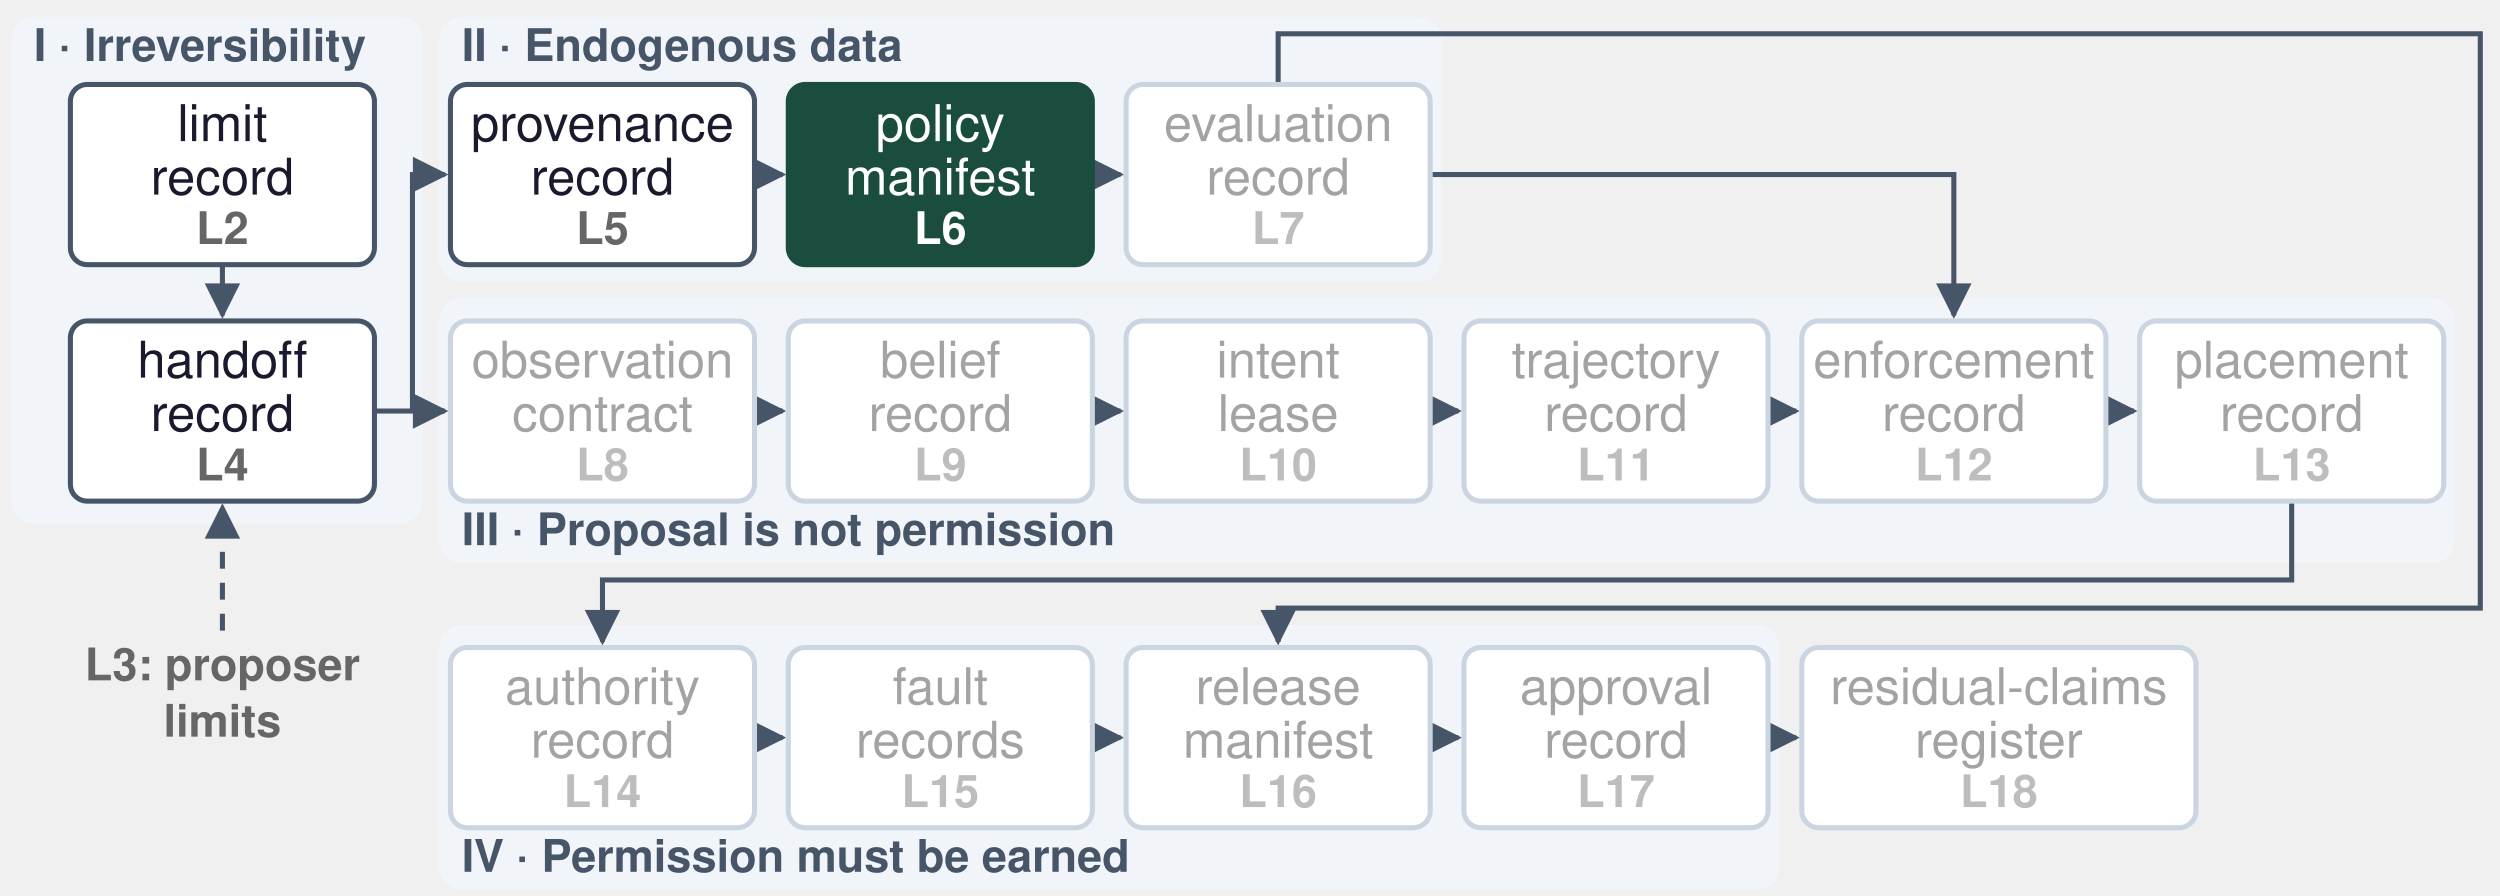
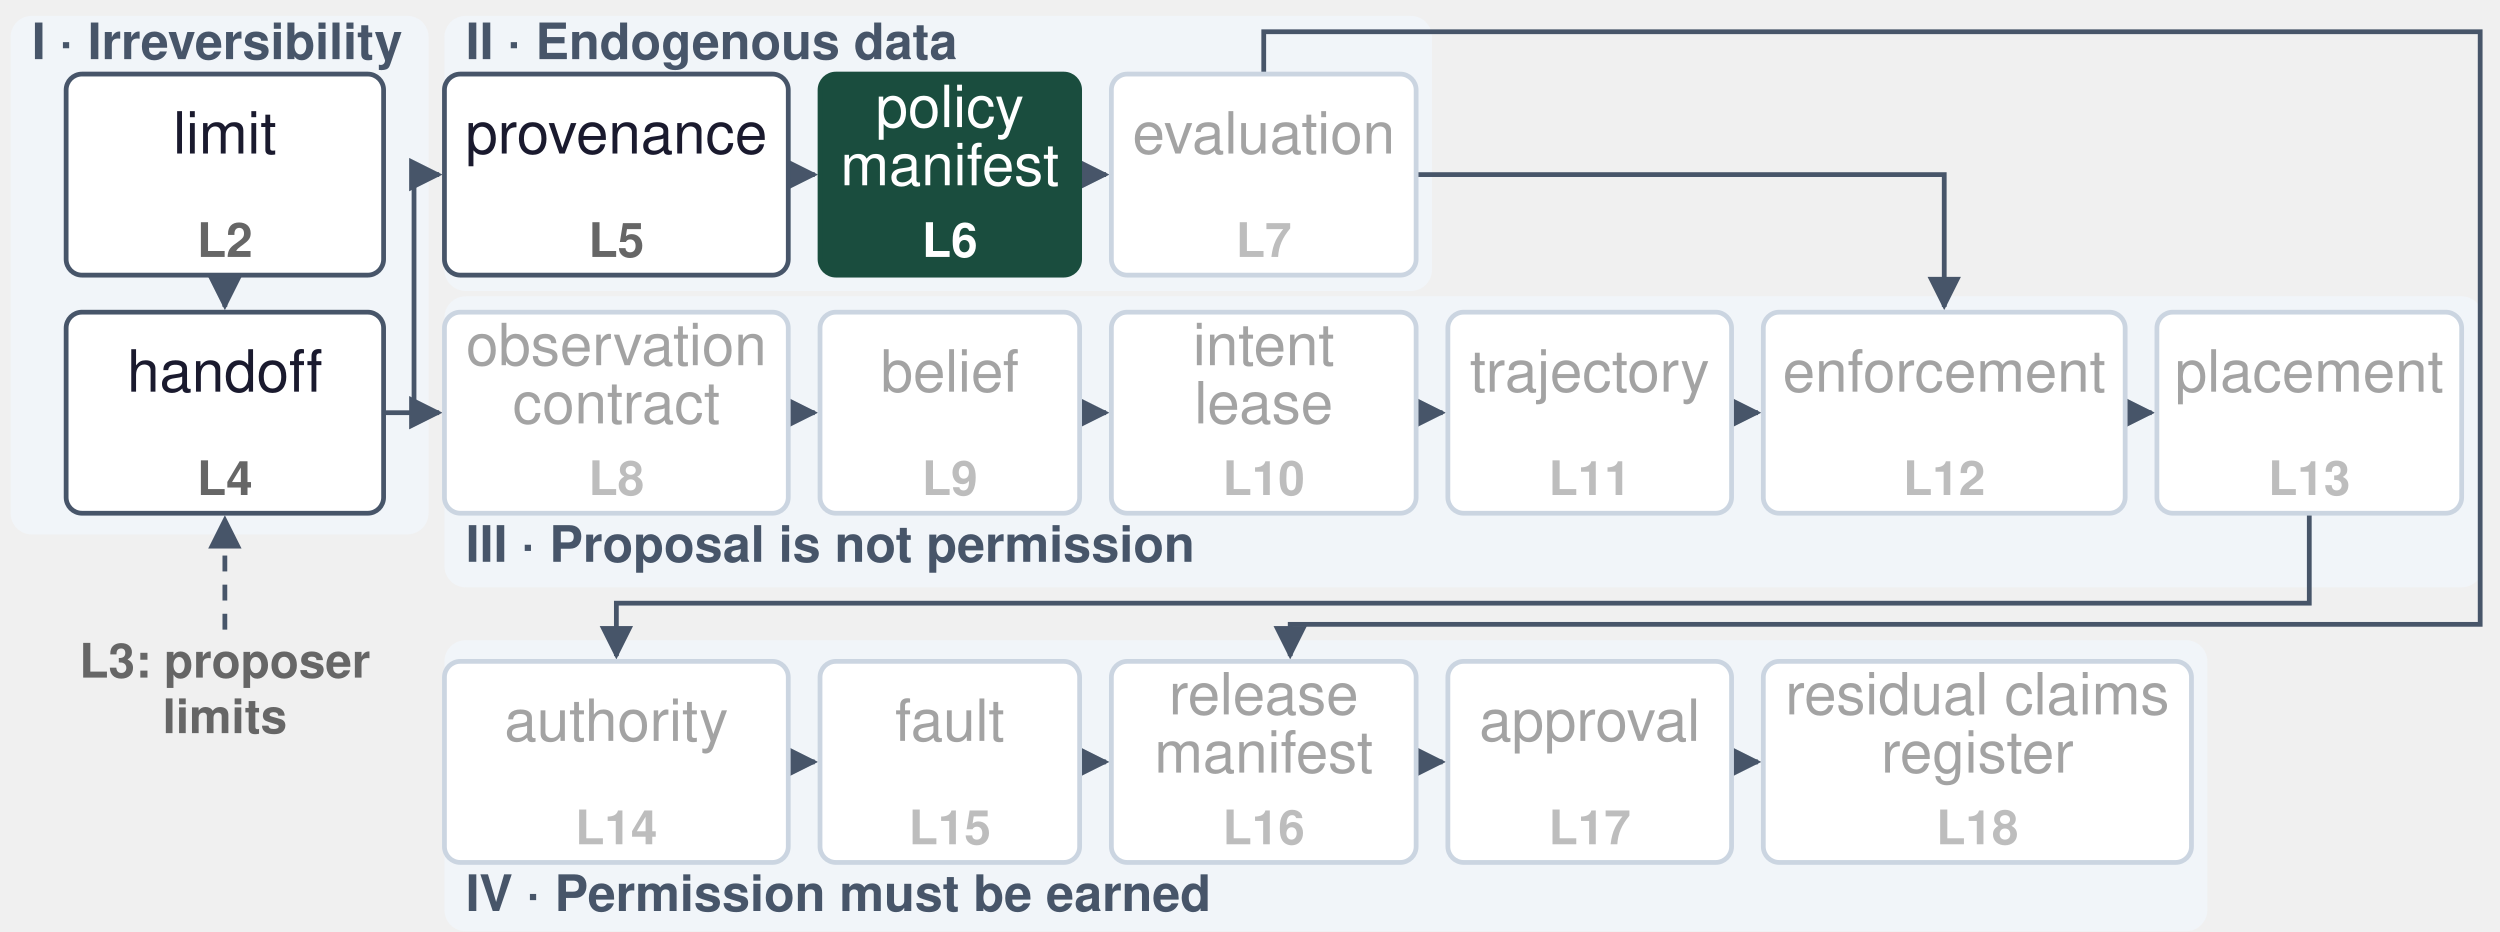
- <svg xmlns="http://www.w3.org/2000/svg" width="888" height="318" viewBox="0 0 888 318" role="img" aria-label="Record chain">
+ <svg xmlns="http://www.w3.org/2000/svg" width="945" height="352" viewBox="0 0 945 352" role="img" aria-label="Record chain">
  <g transform="translate(0,6)">
    <defs>
      <marker id="ah" viewBox="0 0 10 10" refX="9" refY="5" markerWidth="7" markerHeight="7" orient="auto-start-reverse">
        <path d="M0,0 L10,5 L0,10 z" fill="#475569" />
      </marker>
    </defs>
-     <rect x="4" y="0" width="146" height="180" rx="8" fill="#F1F5F9" fill-opacity="1.0" stroke="none" stroke-width="0" />
-     <text x="12" y="12" font-family="Helvetica, Arial, sans-serif" font-size="16" font-weight="700" fill="#475569" text-anchor="start" dominant-baseline="central">I · Irreversibility</text>
-     <rect x="156" y="0" width="356" height="94" rx="8" fill="#F1F5F9" fill-opacity="1.0" stroke="none" stroke-width="0" />
-     <text x="164" y="12" font-family="Helvetica, Arial, sans-serif" font-size="16" font-weight="700" fill="#475569" text-anchor="start" dominant-baseline="central">II · Endogenous data</text>
-     <rect x="156" y="100" width="716" height="94" rx="8" fill="#F1F5F9" fill-opacity="1.0" stroke="none" stroke-width="0" />
-     <text x="164" y="184" font-family="Helvetica, Arial, sans-serif" font-size="16" font-weight="700" fill="#475569" text-anchor="start" dominant-baseline="central">III · Proposal is not permission</text>
-     <rect x="156" y="216" width="476" height="94" rx="8" fill="#F1F5F9" fill-opacity="1.0" stroke="none" stroke-width="0" />
-     <text x="164" y="300" font-family="Helvetica, Arial, sans-serif" font-size="16" font-weight="700" fill="#475569" text-anchor="start" dominant-baseline="central">IV · Permission must be earned</text>
-     <path d="M 268 56.0 H 278" fill="none" stroke="#475569" stroke-width="1.8" marker-end="url(#ah)" />
-     <path d="M 388 56.0 H 398" fill="none" stroke="#475569" stroke-width="1.8" marker-end="url(#ah)" />
-     <path d="M 268 140.0 H 278" fill="none" stroke="#475569" stroke-width="1.8" marker-end="url(#ah)" />
-     <path d="M 388 140.0 H 398" fill="none" stroke="#475569" stroke-width="1.8" marker-end="url(#ah)" />
-     <path d="M 508 140.0 H 518" fill="none" stroke="#475569" stroke-width="1.8" marker-end="url(#ah)" />
-     <path d="M 628 140.0 H 638" fill="none" stroke="#475569" stroke-width="1.8" marker-end="url(#ah)" />
-     <path d="M 748 140.0 H 758" fill="none" stroke="#475569" stroke-width="1.8" marker-end="url(#ah)" />
-     <path d="M 268 256.0 H 278" fill="none" stroke="#475569" stroke-width="1.8" marker-end="url(#ah)" />
-     <path d="M 388 256.0 H 398" fill="none" stroke="#475569" stroke-width="1.8" marker-end="url(#ah)" />
-     <path d="M 508 256.0 H 518" fill="none" stroke="#475569" stroke-width="1.8" marker-end="url(#ah)" />
-     <path d="M 628 256.0 H 638" fill="none" stroke="#475569" stroke-width="1.8" marker-end="url(#ah)" />
-     <path d="M 79.0 88 V 106" fill="none" stroke="#475569" stroke-width="1.8" marker-end="url(#ah)" />
-     <path d="M 133.0 140.0 H 158" fill="none" stroke="#475569" stroke-width="1.8" marker-end="url(#ah)" />
-     <path d="M 146.5 140.0 V 56.0 H 158" fill="none" stroke="#475569" stroke-width="1.8" marker-end="url(#ah)" />
-     <path d="M 508 56.0 H 694.0 V 106" fill="none" stroke="#475569" stroke-width="1.8" marker-end="url(#ah)" />
-     <path d="M 814.0 172 V 200 H 214.0 V 222" fill="none" stroke="#475569" stroke-width="1.8" marker-end="url(#ah)" />
-     <path d="M 454.0 24 V 6 H 881 V 210 H 454.0 V 222" fill="none" stroke="#475569" stroke-width="1.8" marker-end="url(#ah)" />
-     <path d="M 79.0 218 V 174" fill="none" stroke="#475569" stroke-width="1.8" stroke-dasharray="6,5" marker-end="url(#ah)" />
-     <text x="79.0" y="232" font-family="Helvetica, Arial, sans-serif" font-size="16" font-weight="600" fill="#666666" text-anchor="middle" dominant-baseline="central">L3: proposer</text>
-     <text x="79.0" y="252" font-family="Helvetica, Arial, sans-serif" font-size="16" font-weight="600" fill="#666666" text-anchor="middle" dominant-baseline="central">limits</text>
-     <rect x="25.0" y="24" width="108" height="64" rx="6" fill="#FFFFFF" fill-opacity="1.0" stroke="#475569" stroke-width="1.8" />
-     <text x="79.0" y="40" font-family="Helvetica, Arial, sans-serif" font-size="18" font-weight="500" fill="#1A1A2E" text-anchor="middle" dominant-baseline="central">limit</text>
-     <text x="79.0" y="59" font-family="Helvetica, Arial, sans-serif" font-size="18" font-weight="500" fill="#1A1A2E" text-anchor="middle" dominant-baseline="central">record</text>
-     <text x="79.0" y="77" font-family="Helvetica, Arial, sans-serif" font-size="16" font-weight="700" fill="#666666" text-anchor="middle" dominant-baseline="central">L2</text>
-     <rect x="25.0" y="108" width="108" height="64" rx="6" fill="#FFFFFF" fill-opacity="1.0" stroke="#475569" stroke-width="1.8" />
-     <text x="79.0" y="124" font-family="Helvetica, Arial, sans-serif" font-size="18" font-weight="500" fill="#1A1A2E" text-anchor="middle" dominant-baseline="central">handoff</text>
-     <text x="79.0" y="143" font-family="Helvetica, Arial, sans-serif" font-size="18" font-weight="500" fill="#1A1A2E" text-anchor="middle" dominant-baseline="central">record</text>
-     <text x="79.0" y="161" font-family="Helvetica, Arial, sans-serif" font-size="16" font-weight="700" fill="#666666" text-anchor="middle" dominant-baseline="central">L4</text>
-     <rect x="160" y="24" width="108" height="64" rx="6" fill="#FFFFFF" fill-opacity="1.0" stroke="#475569" stroke-width="1.8" />
-     <text x="214.0" y="40" font-family="Helvetica, Arial, sans-serif" font-size="18" font-weight="500" fill="#1A1A2E" text-anchor="middle" dominant-baseline="central">provenance</text>
-     <text x="214.0" y="59" font-family="Helvetica, Arial, sans-serif" font-size="18" font-weight="500" fill="#1A1A2E" text-anchor="middle" dominant-baseline="central">record</text>
-     <text x="214.0" y="77" font-family="Helvetica, Arial, sans-serif" font-size="16" font-weight="700" fill="#666666" text-anchor="middle" dominant-baseline="central">L5</text>
-     <rect x="280" y="24" width="108" height="64" rx="6" fill="#1A4D3E" fill-opacity="1.0" stroke="#1A4D3E" stroke-width="1.8" />
-     <text x="334.0" y="40" font-family="Helvetica, Arial, sans-serif" font-size="18" font-weight="500" fill="#FFFFFF" text-anchor="middle" dominant-baseline="central">policy</text>
-     <text x="334.0" y="59" font-family="Helvetica, Arial, sans-serif" font-size="18" font-weight="500" fill="#FFFFFF" text-anchor="middle" dominant-baseline="central">manifest</text>
-     <text x="334.0" y="77" font-family="Helvetica, Arial, sans-serif" font-size="16" font-weight="700" fill="#FFFFFF" text-anchor="middle" dominant-baseline="central">L6</text>
-     <rect x="400" y="24" width="108" height="64" rx="6" fill="#FFFFFF" fill-opacity="1.0" stroke="#CBD5E1" stroke-width="1.8" />
-     <text x="454.0" y="40" font-family="Helvetica, Arial, sans-serif" font-size="18" font-weight="500" fill="#A3A3A3" text-anchor="middle" dominant-baseline="central">evaluation</text>
-     <text x="454.0" y="59" font-family="Helvetica, Arial, sans-serif" font-size="18" font-weight="500" fill="#A3A3A3" text-anchor="middle" dominant-baseline="central">record</text>
-     <text x="454.0" y="77" font-family="Helvetica, Arial, sans-serif" font-size="16" font-weight="700" fill="#BDBDBD" text-anchor="middle" dominant-baseline="central">L7</text>
-     <rect x="160" y="108" width="108" height="64" rx="6" fill="#FFFFFF" fill-opacity="1.0" stroke="#CBD5E1" stroke-width="1.8" />
-     <text x="214.0" y="124" font-family="Helvetica, Arial, sans-serif" font-size="18" font-weight="500" fill="#A3A3A3" text-anchor="middle" dominant-baseline="central">observation</text>
-     <text x="214.0" y="143" font-family="Helvetica, Arial, sans-serif" font-size="18" font-weight="500" fill="#A3A3A3" text-anchor="middle" dominant-baseline="central">contract</text>
-     <text x="214.0" y="161" font-family="Helvetica, Arial, sans-serif" font-size="16" font-weight="700" fill="#BDBDBD" text-anchor="middle" dominant-baseline="central">L8</text>
-     <rect x="280" y="108" width="108" height="64" rx="6" fill="#FFFFFF" fill-opacity="1.0" stroke="#CBD5E1" stroke-width="1.8" />
-     <text x="334.0" y="124" font-family="Helvetica, Arial, sans-serif" font-size="18" font-weight="500" fill="#A3A3A3" text-anchor="middle" dominant-baseline="central">belief</text>
-     <text x="334.0" y="143" font-family="Helvetica, Arial, sans-serif" font-size="18" font-weight="500" fill="#A3A3A3" text-anchor="middle" dominant-baseline="central">record</text>
-     <text x="334.0" y="161" font-family="Helvetica, Arial, sans-serif" font-size="16" font-weight="700" fill="#BDBDBD" text-anchor="middle" dominant-baseline="central">L9</text>
-     <rect x="400" y="108" width="108" height="64" rx="6" fill="#FFFFFF" fill-opacity="1.0" stroke="#CBD5E1" stroke-width="1.8" />
-     <text x="454.0" y="124" font-family="Helvetica, Arial, sans-serif" font-size="18" font-weight="500" fill="#A3A3A3" text-anchor="middle" dominant-baseline="central">intent</text>
-     <text x="454.0" y="143" font-family="Helvetica, Arial, sans-serif" font-size="18" font-weight="500" fill="#A3A3A3" text-anchor="middle" dominant-baseline="central">lease</text>
-     <text x="454.0" y="161" font-family="Helvetica, Arial, sans-serif" font-size="16" font-weight="700" fill="#BDBDBD" text-anchor="middle" dominant-baseline="central">L10</text>
-     <rect x="520" y="108" width="108" height="64" rx="6" fill="#FFFFFF" fill-opacity="1.0" stroke="#CBD5E1" stroke-width="1.8" />
-     <text x="574.0" y="124" font-family="Helvetica, Arial, sans-serif" font-size="18" font-weight="500" fill="#A3A3A3" text-anchor="middle" dominant-baseline="central">trajectory</text>
-     <text x="574.0" y="143" font-family="Helvetica, Arial, sans-serif" font-size="18" font-weight="500" fill="#A3A3A3" text-anchor="middle" dominant-baseline="central">record</text>
-     <text x="574.0" y="161" font-family="Helvetica, Arial, sans-serif" font-size="16" font-weight="700" fill="#BDBDBD" text-anchor="middle" dominant-baseline="central">L11</text>
-     <rect x="640" y="108" width="108" height="64" rx="6" fill="#FFFFFF" fill-opacity="1.0" stroke="#CBD5E1" stroke-width="1.8" />
-     <text x="694.0" y="124" font-family="Helvetica, Arial, sans-serif" font-size="18" font-weight="500" fill="#A3A3A3" text-anchor="middle" dominant-baseline="central">enforcement</text>
-     <text x="694.0" y="143" font-family="Helvetica, Arial, sans-serif" font-size="18" font-weight="500" fill="#A3A3A3" text-anchor="middle" dominant-baseline="central">record</text>
-     <text x="694.0" y="161" font-family="Helvetica, Arial, sans-serif" font-size="16" font-weight="700" fill="#BDBDBD" text-anchor="middle" dominant-baseline="central">L12</text>
-     <rect x="760" y="108" width="108" height="64" rx="6" fill="#FFFFFF" fill-opacity="1.0" stroke="#CBD5E1" stroke-width="1.8" />
-     <text x="814.0" y="124" font-family="Helvetica, Arial, sans-serif" font-size="18" font-weight="500" fill="#A3A3A3" text-anchor="middle" dominant-baseline="central">placement</text>
-     <text x="814.0" y="143" font-family="Helvetica, Arial, sans-serif" font-size="18" font-weight="500" fill="#A3A3A3" text-anchor="middle" dominant-baseline="central">record</text>
-     <text x="814.0" y="161" font-family="Helvetica, Arial, sans-serif" font-size="16" font-weight="700" fill="#BDBDBD" text-anchor="middle" dominant-baseline="central">L13</text>
-     <rect x="160" y="224" width="108" height="64" rx="6" fill="#FFFFFF" fill-opacity="1.0" stroke="#CBD5E1" stroke-width="1.8" />
-     <text x="214.0" y="240" font-family="Helvetica, Arial, sans-serif" font-size="18" font-weight="500" fill="#A3A3A3" text-anchor="middle" dominant-baseline="central">authority</text>
-     <text x="214.0" y="259" font-family="Helvetica, Arial, sans-serif" font-size="18" font-weight="500" fill="#A3A3A3" text-anchor="middle" dominant-baseline="central">record</text>
-     <text x="214.0" y="277" font-family="Helvetica, Arial, sans-serif" font-size="16" font-weight="700" fill="#BDBDBD" text-anchor="middle" dominant-baseline="central">L14</text>
-     <rect x="280" y="224" width="108" height="64" rx="6" fill="#FFFFFF" fill-opacity="1.0" stroke="#CBD5E1" stroke-width="1.8" />
-     <text x="334.0" y="240" font-family="Helvetica, Arial, sans-serif" font-size="18" font-weight="500" fill="#A3A3A3" text-anchor="middle" dominant-baseline="central">fault</text>
-     <text x="334.0" y="259" font-family="Helvetica, Arial, sans-serif" font-size="18" font-weight="500" fill="#A3A3A3" text-anchor="middle" dominant-baseline="central">records</text>
-     <text x="334.0" y="277" font-family="Helvetica, Arial, sans-serif" font-size="16" font-weight="700" fill="#BDBDBD" text-anchor="middle" dominant-baseline="central">L15</text>
-     <rect x="400" y="224" width="108" height="64" rx="6" fill="#FFFFFF" fill-opacity="1.0" stroke="#CBD5E1" stroke-width="1.8" />
-     <text x="454.0" y="240" font-family="Helvetica, Arial, sans-serif" font-size="18" font-weight="500" fill="#A3A3A3" text-anchor="middle" dominant-baseline="central">release</text>
-     <text x="454.0" y="259" font-family="Helvetica, Arial, sans-serif" font-size="18" font-weight="500" fill="#A3A3A3" text-anchor="middle" dominant-baseline="central">manifest</text>
-     <text x="454.0" y="277" font-family="Helvetica, Arial, sans-serif" font-size="16" font-weight="700" fill="#BDBDBD" text-anchor="middle" dominant-baseline="central">L16</text>
-     <rect x="520" y="224" width="108" height="64" rx="6" fill="#FFFFFF" fill-opacity="1.0" stroke="#CBD5E1" stroke-width="1.8" />
-     <text x="574.0" y="240" font-family="Helvetica, Arial, sans-serif" font-size="18" font-weight="500" fill="#A3A3A3" text-anchor="middle" dominant-baseline="central">approval</text>
-     <text x="574.0" y="259" font-family="Helvetica, Arial, sans-serif" font-size="18" font-weight="500" fill="#A3A3A3" text-anchor="middle" dominant-baseline="central">record</text>
-     <text x="574.0" y="277" font-family="Helvetica, Arial, sans-serif" font-size="16" font-weight="700" fill="#BDBDBD" text-anchor="middle" dominant-baseline="central">L17</text>
-     <rect x="640" y="224" width="140" height="64" rx="6" fill="#FFFFFF" fill-opacity="1.0" stroke="#CBD5E1" stroke-width="1.8" />
-     <text x="710.0" y="240" font-family="Helvetica, Arial, sans-serif" font-size="18" font-weight="500" fill="#A3A3A3" text-anchor="middle" dominant-baseline="central">residual-claims</text>
-     <text x="710.0" y="259" font-family="Helvetica, Arial, sans-serif" font-size="18" font-weight="500" fill="#A3A3A3" text-anchor="middle" dominant-baseline="central">register</text>
-     <text x="710.0" y="277" font-family="Helvetica, Arial, sans-serif" font-size="16" font-weight="700" fill="#BDBDBD" text-anchor="middle" dominant-baseline="central">L18</text>
+     <rect x="4" y="0" width="158" height="196" rx="8" fill="#F1F5F9" fill-opacity="1.0" stroke="none" stroke-width="0" />
+     <text x="12" y="12" font-family="Helvetica, Arial, sans-serif" font-size="19" font-weight="700" fill="#475569" text-anchor="start" dominant-baseline="central">I · Irreversibility</text>
+     <rect x="168" y="0" width="373.294" height="104" rx="8" fill="#F1F5F9" fill-opacity="1.0" stroke="none" stroke-width="0" />
+     <text x="176" y="12" font-family="Helvetica, Arial, sans-serif" font-size="19" font-weight="700" fill="#475569" text-anchor="start" dominant-baseline="central">II · Endogenous data</text>
+     <rect x="168" y="106" width="770.506" height="110" rx="8" fill="#F1F5F9" fill-opacity="1.0" stroke="none" stroke-width="0" />
+     <text x="176" y="202" font-family="Helvetica, Arial, sans-serif" font-size="19" font-weight="700" fill="#475569" text-anchor="start" dominant-baseline="central">III · Proposal is not permission</text>
+     <rect x="168" y="236" width="666.374" height="110" rx="8" fill="#F1F5F9" fill-opacity="1.0" stroke="none" stroke-width="0" />
+     <text x="176" y="334" font-family="Helvetica, Arial, sans-serif" font-size="19" font-weight="700" fill="#475569" text-anchor="start" dominant-baseline="central">IV · Permission must be earned</text>
+     <path d="M 297.967 60.0 H 307.967" fill="none" stroke="#475569" stroke-width="1.8" marker-end="url(#ah)" />
+     <path d="M 408.099 60.0 H 418.099" fill="none" stroke="#475569" stroke-width="1.8" marker-end="url(#ah)" />
+     <path d="M 297.967 150.0 H 307.967" fill="none" stroke="#475569" stroke-width="1.8" marker-end="url(#ah)" />
+     <path d="M 408.099 150.0 H 418.099" fill="none" stroke="#475569" stroke-width="1.8" marker-end="url(#ah)" />
+     <path d="M 535.294 150.0 H 545.294" fill="none" stroke="#475569" stroke-width="1.8" marker-end="url(#ah)" />
+     <path d="M 654.53 150.0 H 664.53" fill="none" stroke="#475569" stroke-width="1.8" marker-end="url(#ah)" />
+     <path d="M 803.311 150.0 H 813.311" fill="none" stroke="#475569" stroke-width="1.8" marker-end="url(#ah)" />
+     <path d="M 297.967 282.0 H 307.967" fill="none" stroke="#475569" stroke-width="1.8" marker-end="url(#ah)" />
+     <path d="M 408.099 282.0 H 418.099" fill="none" stroke="#475569" stroke-width="1.8" marker-end="url(#ah)" />
+     <path d="M 535.294 282.0 H 545.294" fill="none" stroke="#475569" stroke-width="1.8" marker-end="url(#ah)" />
+     <path d="M 654.53 282.0 H 664.53" fill="none" stroke="#475569" stroke-width="1.8" marker-end="url(#ah)" />
+     <path d="M 85.0 98 V 110" fill="none" stroke="#475569" stroke-width="1.8" marker-end="url(#ah)" />
+     <path d="M 145.0 150.0 H 166" fill="none" stroke="#475569" stroke-width="1.8" marker-end="url(#ah)" />
+     <path d="M 156.5 150.0 V 60.0 H 166" fill="none" stroke="#475569" stroke-width="1.8" marker-end="url(#ah)" />
+     <path d="M 535.294 60.0 H 734.92 V 110" fill="none" stroke="#475569" stroke-width="1.8" marker-end="url(#ah)" />
+     <path d="M 872.908 188 V 222 H 232.984 V 242" fill="none" stroke="#475569" stroke-width="1.8" marker-end="url(#ah)" />
+     <path d="M 477.696 22 V 6 H 937.506 V 230 H 487.696 V 242" fill="none" stroke="#475569" stroke-width="1.8" marker-end="url(#ah)" />
+     <path d="M 85.0 232 V 190" fill="none" stroke="#475569" stroke-width="1.8" stroke-dasharray="6,5" marker-end="url(#ah)" />
+     <text x="85.0" y="246" font-family="Helvetica, Arial, sans-serif" font-size="18" font-weight="600" fill="#666666" text-anchor="middle" dominant-baseline="central">L3: proposer</text>
+     <text x="85.0" y="267" font-family="Helvetica, Arial, sans-serif" font-size="18" font-weight="600" fill="#666666" text-anchor="middle" dominant-baseline="central">limits</text>
+     <rect x="25.0" y="22" width="120" height="76" rx="6" fill="#FFFFFF" fill-opacity="1.0" stroke="#475569" stroke-width="1.8" />
+     <text x="85.0" y="47" font-family="Helvetica, Arial, sans-serif" font-size="22" font-weight="500" fill="#1A1A2E" text-anchor="middle" dominant-baseline="central">limit</text>
+     <text x="85.0" y="87" font-family="Helvetica, Arial, sans-serif" font-size="18" font-weight="700" fill="#666666" text-anchor="middle" dominant-baseline="central">L2</text>
+     <rect x="25.0" y="112" width="120" height="76" rx="6" fill="#FFFFFF" fill-opacity="1.0" stroke="#475569" stroke-width="1.8" />
+     <text x="85.0" y="137" font-family="Helvetica, Arial, sans-serif" font-size="22" font-weight="500" fill="#1A1A2E" text-anchor="middle" dominant-baseline="central">handoff</text>
+     <text x="85.0" y="177" font-family="Helvetica, Arial, sans-serif" font-size="18" font-weight="700" fill="#666666" text-anchor="middle" dominant-baseline="central">L4</text>
+     <rect x="168" y="22" width="129.967" height="76" rx="6" fill="#FFFFFF" fill-opacity="1.0" stroke="#475569" stroke-width="1.8" />
+     <text x="232.984" y="47" font-family="Helvetica, Arial, sans-serif" font-size="22" font-weight="500" fill="#1A1A2E" text-anchor="middle" dominant-baseline="central">provenance</text>
+     <text x="232.984" y="87" font-family="Helvetica, Arial, sans-serif" font-size="18" font-weight="700" fill="#666666" text-anchor="middle" dominant-baseline="central">L5</text>
+     <rect x="309.967" y="22" width="98.132" height="76" rx="6" fill="#1A4D3E" fill-opacity="1.0" stroke="#1A4D3E" stroke-width="1.8" />
+     <text x="359.033" y="37" font-family="Helvetica, Arial, sans-serif" font-size="22" font-weight="500" fill="#FFFFFF" text-anchor="middle" dominant-baseline="central">policy</text>
+     <text x="359.033" y="59" font-family="Helvetica, Arial, sans-serif" font-size="22" font-weight="500" fill="#FFFFFF" text-anchor="middle" dominant-baseline="central">manifest</text>
+     <text x="359.033" y="87" font-family="Helvetica, Arial, sans-serif" font-size="18" font-weight="700" fill="#FFFFFF" text-anchor="middle" dominant-baseline="central">L6</text>
+     <rect x="420.099" y="22" width="115.195" height="76" rx="6" fill="#FFFFFF" fill-opacity="1.0" stroke="#CBD5E1" stroke-width="1.8" />
+     <text x="477.696" y="47" font-family="Helvetica, Arial, sans-serif" font-size="22" font-weight="500" fill="#A3A3A3" text-anchor="middle" dominant-baseline="central">evaluation</text>
+     <text x="477.696" y="87" font-family="Helvetica, Arial, sans-serif" font-size="18" font-weight="700" fill="#BDBDBD" text-anchor="middle" dominant-baseline="central">L7</text>
+     <rect x="168" y="112" width="129.967" height="76" rx="6" fill="#FFFFFF" fill-opacity="1.0" stroke="#CBD5E1" stroke-width="1.8" />
+     <text x="232.984" y="127" font-family="Helvetica, Arial, sans-serif" font-size="22" font-weight="500" fill="#A3A3A3" text-anchor="middle" dominant-baseline="central">observation</text>
+     <text x="232.984" y="149" font-family="Helvetica, Arial, sans-serif" font-size="22" font-weight="500" fill="#A3A3A3" text-anchor="middle" dominant-baseline="central">contract</text>
+     <text x="232.984" y="177" font-family="Helvetica, Arial, sans-serif" font-size="18" font-weight="700" fill="#BDBDBD" text-anchor="middle" dominant-baseline="central">L8</text>
+     <rect x="309.967" y="112" width="98.132" height="76" rx="6" fill="#FFFFFF" fill-opacity="1.0" stroke="#CBD5E1" stroke-width="1.8" />
+     <text x="359.033" y="137" font-family="Helvetica, Arial, sans-serif" font-size="22" font-weight="500" fill="#A3A3A3" text-anchor="middle" dominant-baseline="central">belief</text>
+     <text x="359.033" y="177" font-family="Helvetica, Arial, sans-serif" font-size="18" font-weight="700" fill="#BDBDBD" text-anchor="middle" dominant-baseline="central">L9</text>
+     <rect x="420.099" y="112" width="115.195" height="76" rx="6" fill="#FFFFFF" fill-opacity="1.0" stroke="#CBD5E1" stroke-width="1.8" />
+     <text x="477.696" y="127" font-family="Helvetica, Arial, sans-serif" font-size="22" font-weight="500" fill="#A3A3A3" text-anchor="middle" dominant-baseline="central">intent</text>
+     <text x="477.696" y="149" font-family="Helvetica, Arial, sans-serif" font-size="22" font-weight="500" fill="#A3A3A3" text-anchor="middle" dominant-baseline="central">lease</text>
+     <text x="477.696" y="177" font-family="Helvetica, Arial, sans-serif" font-size="18" font-weight="700" fill="#BDBDBD" text-anchor="middle" dominant-baseline="central">L10</text>
+     <rect x="547.294" y="112" width="107.236" height="76" rx="6" fill="#FFFFFF" fill-opacity="1.0" stroke="#CBD5E1" stroke-width="1.8" />
+     <text x="600.912" y="137" font-family="Helvetica, Arial, sans-serif" font-size="22" font-weight="500" fill="#A3A3A3" text-anchor="middle" dominant-baseline="central">trajectory</text>
+     <text x="600.912" y="177" font-family="Helvetica, Arial, sans-serif" font-size="18" font-weight="700" fill="#BDBDBD" text-anchor="middle" dominant-baseline="central">L11</text>
+     <rect x="666.53" y="112" width="136.78" height="76" rx="6" fill="#FFFFFF" fill-opacity="1.0" stroke="#CBD5E1" stroke-width="1.8" />
+     <text x="734.92" y="137" font-family="Helvetica, Arial, sans-serif" font-size="22" font-weight="500" fill="#A3A3A3" text-anchor="middle" dominant-baseline="central">enforcement</text>
+     <text x="734.92" y="177" font-family="Helvetica, Arial, sans-serif" font-size="18" font-weight="700" fill="#BDBDBD" text-anchor="middle" dominant-baseline="central">L12</text>
+     <rect x="815.311" y="112" width="115.195" height="76" rx="6" fill="#FFFFFF" fill-opacity="1.0" stroke="#CBD5E1" stroke-width="1.8" />
+     <text x="872.908" y="137" font-family="Helvetica, Arial, sans-serif" font-size="22" font-weight="500" fill="#A3A3A3" text-anchor="middle" dominant-baseline="central">placement</text>
+     <text x="872.908" y="177" font-family="Helvetica, Arial, sans-serif" font-size="18" font-weight="700" fill="#BDBDBD" text-anchor="middle" dominant-baseline="central">L13</text>
+     <rect x="168" y="244" width="129.967" height="76" rx="6" fill="#FFFFFF" fill-opacity="1.0" stroke="#CBD5E1" stroke-width="1.8" />
+     <text x="232.984" y="269" font-family="Helvetica, Arial, sans-serif" font-size="22" font-weight="500" fill="#A3A3A3" text-anchor="middle" dominant-baseline="central">authority</text>
+     <text x="232.984" y="309" font-family="Helvetica, Arial, sans-serif" font-size="18" font-weight="700" fill="#BDBDBD" text-anchor="middle" dominant-baseline="central">L14</text>
+     <rect x="309.967" y="244" width="98.132" height="76" rx="6" fill="#FFFFFF" fill-opacity="1.0" stroke="#CBD5E1" stroke-width="1.8" />
+     <text x="359.033" y="269" font-family="Helvetica, Arial, sans-serif" font-size="22" font-weight="500" fill="#A3A3A3" text-anchor="middle" dominant-baseline="central">fault</text>
+     <text x="359.033" y="309" font-family="Helvetica, Arial, sans-serif" font-size="18" font-weight="700" fill="#BDBDBD" text-anchor="middle" dominant-baseline="central">L15</text>
+     <rect x="420.099" y="244" width="115.195" height="76" rx="6" fill="#FFFFFF" fill-opacity="1.0" stroke="#CBD5E1" stroke-width="1.8" />
+     <text x="477.696" y="259" font-family="Helvetica, Arial, sans-serif" font-size="22" font-weight="500" fill="#A3A3A3" text-anchor="middle" dominant-baseline="central">release</text>
+     <text x="477.696" y="281" font-family="Helvetica, Arial, sans-serif" font-size="22" font-weight="500" fill="#A3A3A3" text-anchor="middle" dominant-baseline="central">manifest</text>
+     <text x="477.696" y="309" font-family="Helvetica, Arial, sans-serif" font-size="18" font-weight="700" fill="#BDBDBD" text-anchor="middle" dominant-baseline="central">L16</text>
+     <rect x="547.294" y="244" width="107.236" height="76" rx="6" fill="#FFFFFF" fill-opacity="1.0" stroke="#CBD5E1" stroke-width="1.8" />
+     <text x="600.912" y="269" font-family="Helvetica, Arial, sans-serif" font-size="22" font-weight="500" fill="#A3A3A3" text-anchor="middle" dominant-baseline="central">approval</text>
+     <text x="600.912" y="309" font-family="Helvetica, Arial, sans-serif" font-size="18" font-weight="700" fill="#BDBDBD" text-anchor="middle" dominant-baseline="central">L17</text>
+     <rect x="666.53" y="244" width="161.844" height="76" rx="6" fill="#FFFFFF" fill-opacity="1.0" stroke="#CBD5E1" stroke-width="1.8" />
+     <text x="747.452" y="259" font-family="Helvetica, Arial, sans-serif" font-size="22" font-weight="500" fill="#A3A3A3" text-anchor="middle" dominant-baseline="central">residual claims</text>
+     <text x="747.452" y="281" font-family="Helvetica, Arial, sans-serif" font-size="22" font-weight="500" fill="#A3A3A3" text-anchor="middle" dominant-baseline="central">register</text>
+     <text x="747.452" y="309" font-family="Helvetica, Arial, sans-serif" font-size="18" font-weight="700" fill="#BDBDBD" text-anchor="middle" dominant-baseline="central">L18</text>
  </g>
</svg>
